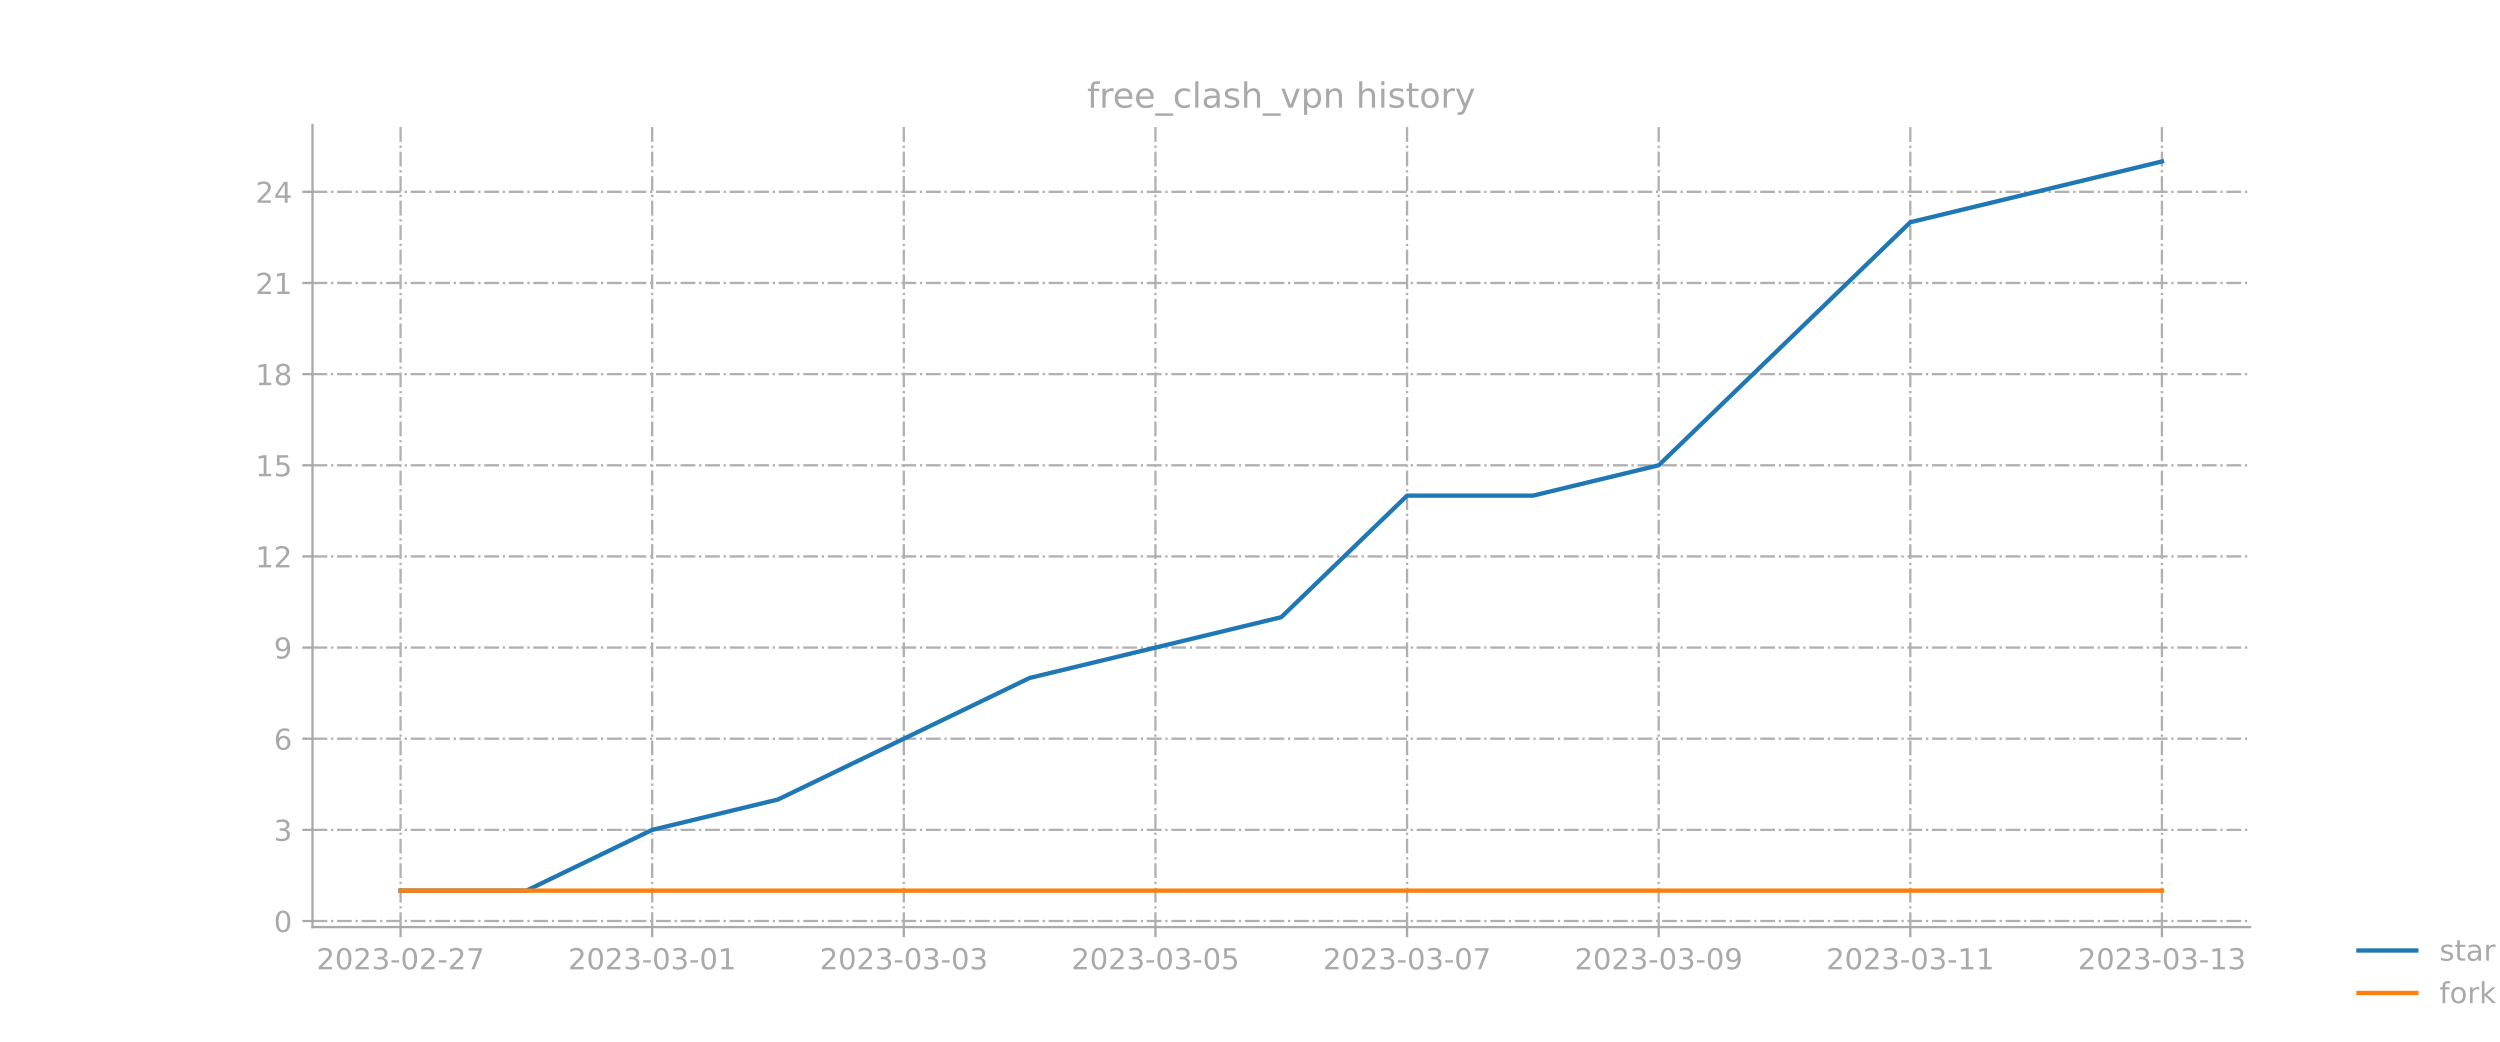
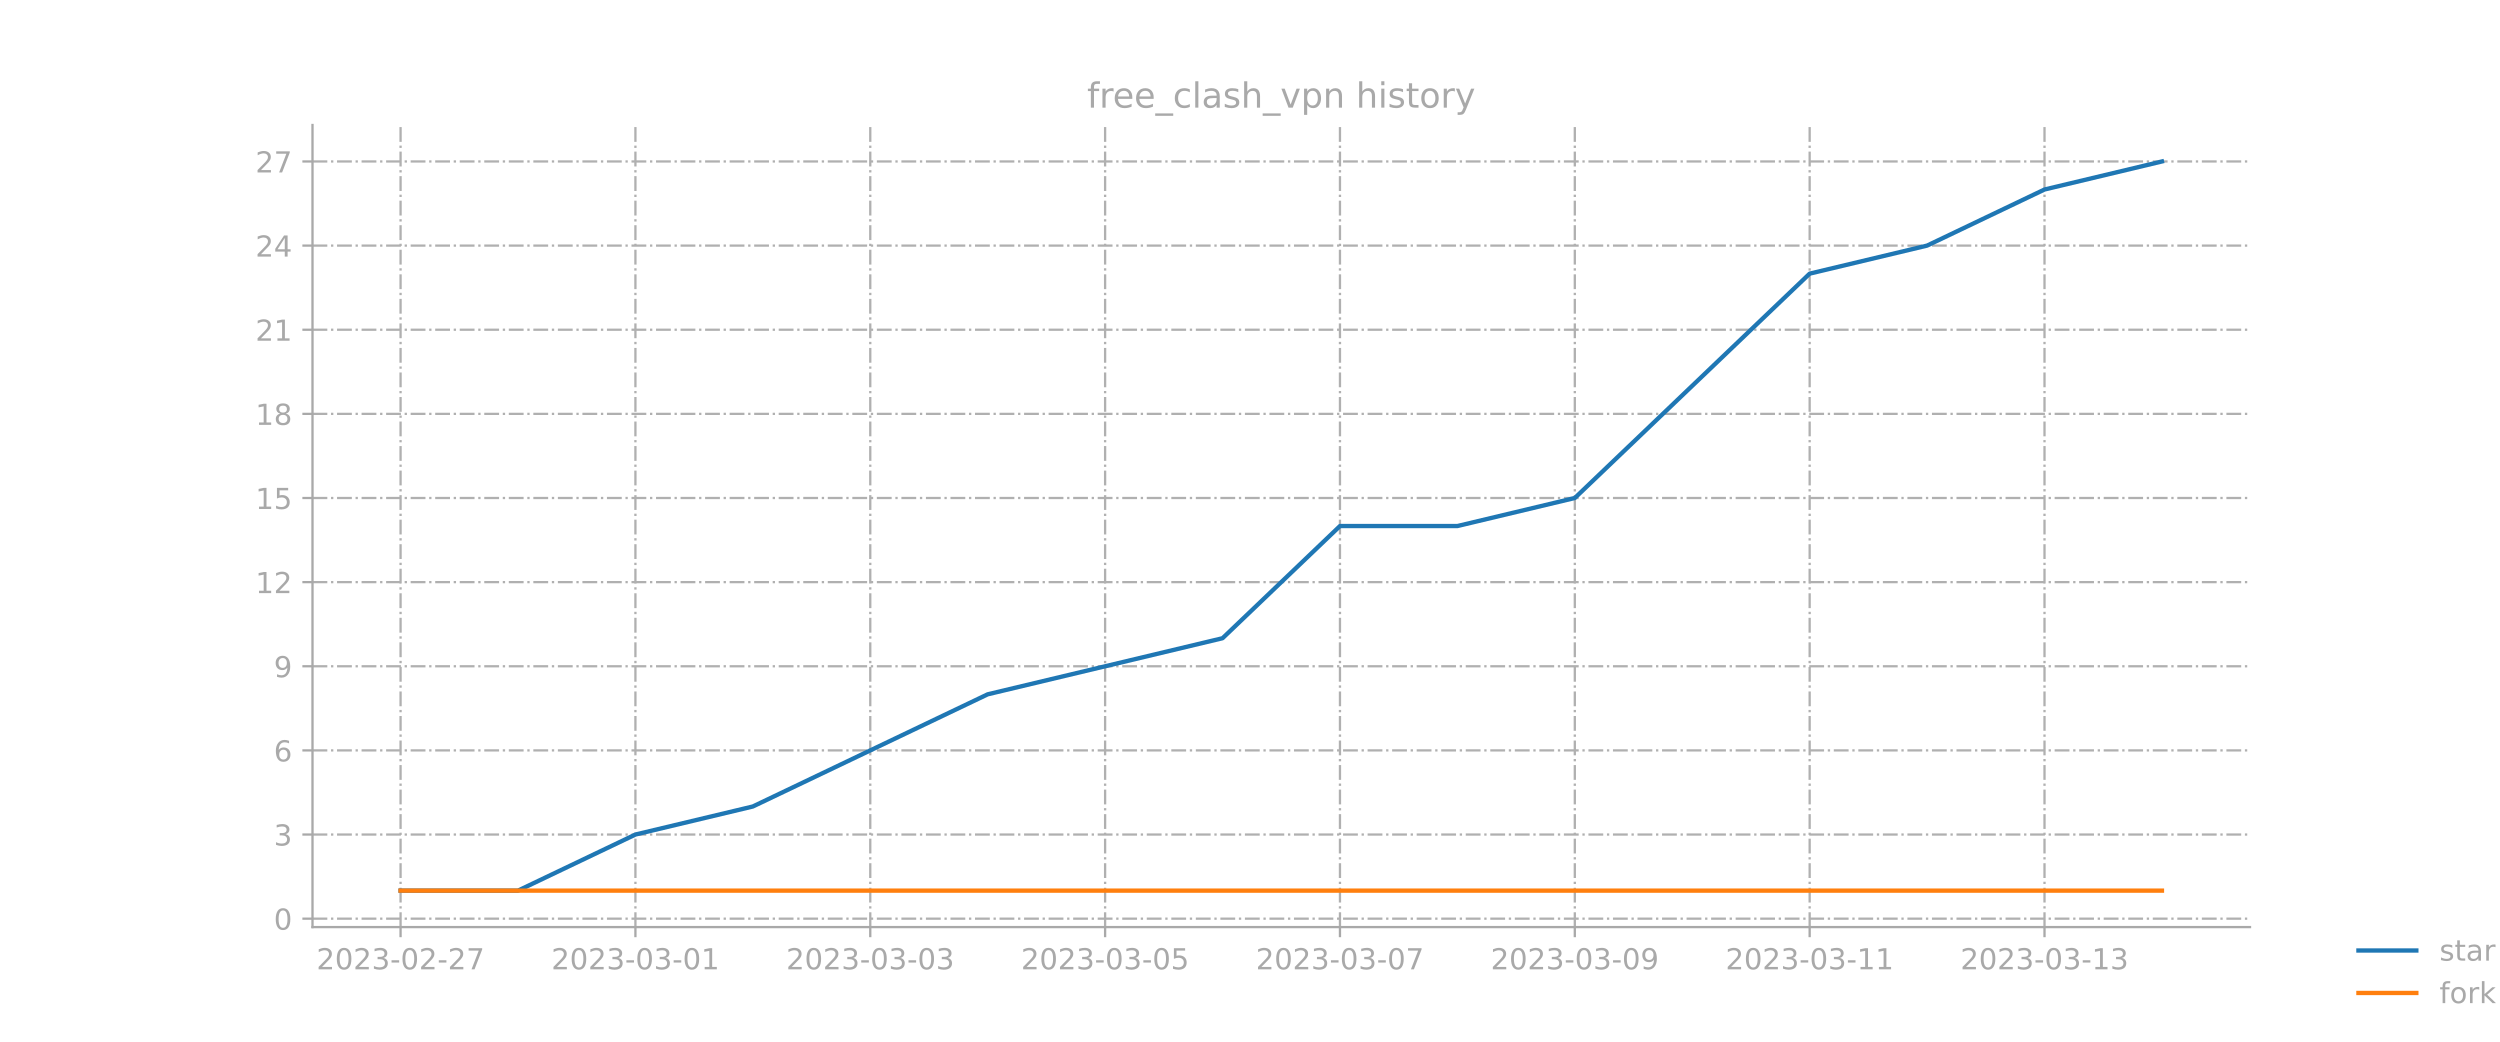
<svg xmlns="http://www.w3.org/2000/svg" xmlns:xlink="http://www.w3.org/1999/xlink" width="864pt" height="360pt" viewBox="0 0 864 360" version="1.1">
  <defs>
    <style type="text/css">*{stroke-linejoin: round; stroke-linecap: butt}</style>
  </defs>
  <g id="figure_1">
    <g id="patch_1">
      <path d="M 0 360  L 864 360  L 864 0  L 0 0  L 0 360  z " style="fill: none; opacity: 0" />
    </g>
    <g id="axes_1">
      <g id="patch_2">
        <path d="M 108 320.4  L 777.6 320.4  L 777.6 43.2  L 108 43.2  L 108 320.4  z " style="fill: none; opacity: 0" />
      </g>
      <g id="matplotlib.axis_1">
        <g id="xtick_1">
          <g id="line2d_1">
-             <path d="M 138.436 320.4  L 138.436 43.2  " clip-path="url(#p9019405a05)" style="fill: none; stroke-dasharray: 5.12,1.28,0.8,1.28; stroke-dashoffset: 0; stroke: #b0b0b0; stroke-width: 0.8" />
+             <path d="M 138.436 320.4  L 138.436 43.2  " clip-path="url(#p4482d2d69e)" style="fill: none; stroke-dasharray: 5.12,1.28,0.8,1.28; stroke-dashoffset: 0; stroke: #b0b0b0; stroke-width: 0.8" />
          </g>
          <g id="line2d_2">
            <defs>
-               <path id="mee38eb53e8" d="M 0 0  L 0 3.5  " style="stroke: #a9a9a9; stroke-width: 0.8" />
+               <path id="m3c33c152c5" d="M 0 0  L 0 3.5  " style="stroke: #a9a9a9; stroke-width: 0.8" />
            </defs>
            <g>
-               <use xlink:href="#mee38eb53e8" x="138.436" y="320.4" style="fill: #a9a9a9; stroke: #a9a9a9; stroke-width: 0.8" />
+               <use xlink:href="#m3c33c152c5" x="138.436" y="320.4" style="fill: #a9a9a9; stroke: #a9a9a9; stroke-width: 0.8" />
            </g>
          </g>
          <g id="text_1">
            <g style="fill: #a9a9a9" transform="translate(109.3786 334.9984) scale(0.1 -0.1)">
              <defs>
                <path id="DejaVuSans-32" d="M 1228 531  L 3431 531  L 3431 0  L 469 0  L 469 531  Q 828 903 1448 1529  Q 2069 2156 2228 2338  Q 2531 2678 2651 2914  Q 2772 3150 2772 3378  Q 2772 3750 2511 3984  Q 2250 4219 1831 4219  Q 1534 4219 1204 4116  Q 875 4013 500 3803  L 500 4441  Q 881 4594 1212 4672  Q 1544 4750 1819 4750  Q 2544 4750 2975 4387  Q 3406 4025 3406 3419  Q 3406 3131 3298 2873  Q 3191 2616 2906 2266  Q 2828 2175 2409 1742  Q 1991 1309 1228 531  z " transform="scale(0.015625)" />
                <path id="DejaVuSans-30" d="M 2034 4250  Q 1547 4250 1301 3770  Q 1056 3291 1056 2328  Q 1056 1369 1301 889  Q 1547 409 2034 409  Q 2525 409 2770 889  Q 3016 1369 3016 2328  Q 3016 3291 2770 3770  Q 2525 4250 2034 4250  z M 2034 4750  Q 2819 4750 3233 4129  Q 3647 3509 3647 2328  Q 3647 1150 3233 529  Q 2819 -91 2034 -91  Q 1250 -91 836 529  Q 422 1150 422 2328  Q 422 3509 836 4129  Q 1250 4750 2034 4750  z " transform="scale(0.015625)" />
                <path id="DejaVuSans-33" d="M 2597 2516  Q 3050 2419 3304 2112  Q 3559 1806 3559 1356  Q 3559 666 3084 287  Q 2609 -91 1734 -91  Q 1441 -91 1130 -33  Q 819 25 488 141  L 488 750  Q 750 597 1062 519  Q 1375 441 1716 441  Q 2309 441 2620 675  Q 2931 909 2931 1356  Q 2931 1769 2642 2001  Q 2353 2234 1838 2234  L 1294 2234  L 1294 2753  L 1863 2753  Q 2328 2753 2575 2939  Q 2822 3125 2822 3475  Q 2822 3834 2567 4026  Q 2313 4219 1838 4219  Q 1578 4219 1281 4162  Q 984 4106 628 3988  L 628 4550  Q 988 4650 1302 4700  Q 1616 4750 1894 4750  Q 2613 4750 3031 4423  Q 3450 4097 3450 3541  Q 3450 3153 3228 2886  Q 3006 2619 2597 2516  z " transform="scale(0.015625)" />
                <path id="DejaVuSans-2d" d="M 313 2009  L 1997 2009  L 1997 1497  L 313 1497  L 313 2009  z " transform="scale(0.015625)" />
                <path id="DejaVuSans-37" d="M 525 4666  L 3525 4666  L 3525 4397  L 1831 0  L 1172 0  L 2766 4134  L 525 4134  L 525 4666  z " transform="scale(0.015625)" />
              </defs>
              <use xlink:href="#DejaVuSans-32" />
              <use xlink:href="#DejaVuSans-30" x="63.623" />
              <use xlink:href="#DejaVuSans-32" x="127.246" />
              <use xlink:href="#DejaVuSans-33" x="190.869" />
              <use xlink:href="#DejaVuSans-2d" x="254.492" />
              <use xlink:href="#DejaVuSans-30" x="290.576" />
              <use xlink:href="#DejaVuSans-32" x="354.199" />
              <use xlink:href="#DejaVuSans-2d" x="417.822" />
              <use xlink:href="#DejaVuSans-32" x="453.906" />
              <use xlink:href="#DejaVuSans-37" x="517.529" />
            </g>
          </g>
        </g>
        <g id="xtick_2">
          <g id="line2d_3">
-             <path d="M 225.397 320.4  L 225.397 43.2  " clip-path="url(#p9019405a05)" style="fill: none; stroke-dasharray: 5.12,1.28,0.8,1.28; stroke-dashoffset: 0; stroke: #b0b0b0; stroke-width: 0.8" />
+             <path d="M 219.6 320.4  L 219.6 43.2  " clip-path="url(#p4482d2d69e)" style="fill: none; stroke-dasharray: 5.12,1.28,0.8,1.28; stroke-dashoffset: 0; stroke: #b0b0b0; stroke-width: 0.8" />
          </g>
          <g id="line2d_4">
            <g>
-               <use xlink:href="#mee38eb53e8" x="225.397" y="320.4" style="fill: #a9a9a9; stroke: #a9a9a9; stroke-width: 0.8" />
+               <use xlink:href="#m3c33c152c5" x="219.6" y="320.4" style="fill: #a9a9a9; stroke: #a9a9a9; stroke-width: 0.8" />
            </g>
          </g>
          <g id="text_2">
-             <g style="fill: #a9a9a9" transform="translate(196.3396 334.9984) scale(0.1 -0.1)">
+             <g style="fill: #a9a9a9" transform="translate(190.5422 334.9984) scale(0.1 -0.1)">
              <defs>
                <path id="DejaVuSans-31" d="M 794 531  L 1825 531  L 1825 4091  L 703 3866  L 703 4441  L 1819 4666  L 2450 4666  L 2450 531  L 3481 531  L 3481 0  L 794 0  L 794 531  z " transform="scale(0.015625)" />
              </defs>
              <use xlink:href="#DejaVuSans-32" />
              <use xlink:href="#DejaVuSans-30" x="63.623" />
              <use xlink:href="#DejaVuSans-32" x="127.246" />
              <use xlink:href="#DejaVuSans-33" x="190.869" />
              <use xlink:href="#DejaVuSans-2d" x="254.492" />
              <use xlink:href="#DejaVuSans-30" x="290.576" />
              <use xlink:href="#DejaVuSans-33" x="354.199" />
              <use xlink:href="#DejaVuSans-2d" x="417.822" />
              <use xlink:href="#DejaVuSans-30" x="453.906" />
              <use xlink:href="#DejaVuSans-31" x="517.529" />
            </g>
          </g>
        </g>
        <g id="xtick_3">
          <g id="line2d_5">
-             <path d="M 312.358 320.4  L 312.358 43.2  " clip-path="url(#p9019405a05)" style="fill: none; stroke-dasharray: 5.12,1.28,0.8,1.28; stroke-dashoffset: 0; stroke: #b0b0b0; stroke-width: 0.8" />
+             <path d="M 300.764 320.4  L 300.764 43.2  " clip-path="url(#p4482d2d69e)" style="fill: none; stroke-dasharray: 5.12,1.28,0.8,1.28; stroke-dashoffset: 0; stroke: #b0b0b0; stroke-width: 0.8" />
          </g>
          <g id="line2d_6">
            <g>
-               <use xlink:href="#mee38eb53e8" x="312.358" y="320.4" style="fill: #a9a9a9; stroke: #a9a9a9; stroke-width: 0.8" />
+               <use xlink:href="#m3c33c152c5" x="300.764" y="320.4" style="fill: #a9a9a9; stroke: #a9a9a9; stroke-width: 0.8" />
            </g>
          </g>
          <g id="text_3">
-             <g style="fill: #a9a9a9" transform="translate(283.3006 334.9984) scale(0.1 -0.1)">
+             <g style="fill: #a9a9a9" transform="translate(271.7058 334.9984) scale(0.1 -0.1)">
              <use xlink:href="#DejaVuSans-32" />
              <use xlink:href="#DejaVuSans-30" x="63.623" />
              <use xlink:href="#DejaVuSans-32" x="127.246" />
              <use xlink:href="#DejaVuSans-33" x="190.869" />
              <use xlink:href="#DejaVuSans-2d" x="254.492" />
              <use xlink:href="#DejaVuSans-30" x="290.576" />
              <use xlink:href="#DejaVuSans-33" x="354.199" />
              <use xlink:href="#DejaVuSans-2d" x="417.822" />
              <use xlink:href="#DejaVuSans-30" x="453.906" />
              <use xlink:href="#DejaVuSans-33" x="517.529" />
            </g>
          </g>
        </g>
        <g id="xtick_4">
          <g id="line2d_7">
-             <path d="M 399.319 320.4  L 399.319 43.2  " clip-path="url(#p9019405a05)" style="fill: none; stroke-dasharray: 5.12,1.28,0.8,1.28; stroke-dashoffset: 0; stroke: #b0b0b0; stroke-width: 0.8" />
+             <path d="M 381.927 320.4  L 381.927 43.2  " clip-path="url(#p4482d2d69e)" style="fill: none; stroke-dasharray: 5.12,1.28,0.8,1.28; stroke-dashoffset: 0; stroke: #b0b0b0; stroke-width: 0.8" />
          </g>
          <g id="line2d_8">
            <g>
-               <use xlink:href="#mee38eb53e8" x="399.319" y="320.4" style="fill: #a9a9a9; stroke: #a9a9a9; stroke-width: 0.8" />
+               <use xlink:href="#m3c33c152c5" x="381.927" y="320.4" style="fill: #a9a9a9; stroke: #a9a9a9; stroke-width: 0.8" />
            </g>
          </g>
          <g id="text_4">
-             <g style="fill: #a9a9a9" transform="translate(370.2617 334.9984) scale(0.1 -0.1)">
+             <g style="fill: #a9a9a9" transform="translate(352.8695 334.9984) scale(0.1 -0.1)">
              <defs>
                <path id="DejaVuSans-35" d="M 691 4666  L 3169 4666  L 3169 4134  L 1269 4134  L 1269 2991  Q 1406 3038 1543 3061  Q 1681 3084 1819 3084  Q 2600 3084 3056 2656  Q 3513 2228 3513 1497  Q 3513 744 3044 326  Q 2575 -91 1722 -91  Q 1428 -91 1123 -41  Q 819 9 494 109  L 494 744  Q 775 591 1075 516  Q 1375 441 1709 441  Q 2250 441 2565 725  Q 2881 1009 2881 1497  Q 2881 1984 2565 2268  Q 2250 2553 1709 2553  Q 1456 2553 1204 2497  Q 953 2441 691 2322  L 691 4666  z " transform="scale(0.015625)" />
              </defs>
              <use xlink:href="#DejaVuSans-32" />
              <use xlink:href="#DejaVuSans-30" x="63.623" />
              <use xlink:href="#DejaVuSans-32" x="127.246" />
              <use xlink:href="#DejaVuSans-33" x="190.869" />
              <use xlink:href="#DejaVuSans-2d" x="254.492" />
              <use xlink:href="#DejaVuSans-30" x="290.576" />
              <use xlink:href="#DejaVuSans-33" x="354.199" />
              <use xlink:href="#DejaVuSans-2d" x="417.822" />
              <use xlink:href="#DejaVuSans-30" x="453.906" />
              <use xlink:href="#DejaVuSans-35" x="517.529" />
            </g>
          </g>
        </g>
        <g id="xtick_5">
          <g id="line2d_9">
-             <path d="M 486.281 320.4  L 486.281 43.2  " clip-path="url(#p9019405a05)" style="fill: none; stroke-dasharray: 5.12,1.28,0.8,1.28; stroke-dashoffset: 0; stroke: #b0b0b0; stroke-width: 0.8" />
+             <path d="M 463.091 320.4  L 463.091 43.2  " clip-path="url(#p4482d2d69e)" style="fill: none; stroke-dasharray: 5.12,1.28,0.8,1.28; stroke-dashoffset: 0; stroke: #b0b0b0; stroke-width: 0.8" />
          </g>
          <g id="line2d_10">
            <g>
-               <use xlink:href="#mee38eb53e8" x="486.281" y="320.4" style="fill: #a9a9a9; stroke: #a9a9a9; stroke-width: 0.8" />
+               <use xlink:href="#m3c33c152c5" x="463.091" y="320.4" style="fill: #a9a9a9; stroke: #a9a9a9; stroke-width: 0.8" />
            </g>
          </g>
          <g id="text_5">
-             <g style="fill: #a9a9a9" transform="translate(457.2227 334.9984) scale(0.1 -0.1)">
+             <g style="fill: #a9a9a9" transform="translate(434.0331 334.9984) scale(0.1 -0.1)">
              <use xlink:href="#DejaVuSans-32" />
              <use xlink:href="#DejaVuSans-30" x="63.623" />
              <use xlink:href="#DejaVuSans-32" x="127.246" />
              <use xlink:href="#DejaVuSans-33" x="190.869" />
              <use xlink:href="#DejaVuSans-2d" x="254.492" />
              <use xlink:href="#DejaVuSans-30" x="290.576" />
              <use xlink:href="#DejaVuSans-33" x="354.199" />
              <use xlink:href="#DejaVuSans-2d" x="417.822" />
              <use xlink:href="#DejaVuSans-30" x="453.906" />
              <use xlink:href="#DejaVuSans-37" x="517.529" />
            </g>
          </g>
        </g>
        <g id="xtick_6">
          <g id="line2d_11">
-             <path d="M 573.242 320.4  L 573.242 43.2  " clip-path="url(#p9019405a05)" style="fill: none; stroke-dasharray: 5.12,1.28,0.8,1.28; stroke-dashoffset: 0; stroke: #b0b0b0; stroke-width: 0.8" />
+             <path d="M 544.255 320.4  L 544.255 43.2  " clip-path="url(#p4482d2d69e)" style="fill: none; stroke-dasharray: 5.12,1.28,0.8,1.28; stroke-dashoffset: 0; stroke: #b0b0b0; stroke-width: 0.8" />
          </g>
          <g id="line2d_12">
            <g>
-               <use xlink:href="#mee38eb53e8" x="573.242" y="320.4" style="fill: #a9a9a9; stroke: #a9a9a9; stroke-width: 0.8" />
+               <use xlink:href="#m3c33c152c5" x="544.255" y="320.4" style="fill: #a9a9a9; stroke: #a9a9a9; stroke-width: 0.8" />
            </g>
          </g>
          <g id="text_6">
-             <g style="fill: #a9a9a9" transform="translate(544.1837 334.9984) scale(0.1 -0.1)">
+             <g style="fill: #a9a9a9" transform="translate(515.1967 334.9984) scale(0.1 -0.1)">
              <defs>
                <path id="DejaVuSans-39" d="M 703 97  L 703 672  Q 941 559 1184 500  Q 1428 441 1663 441  Q 2288 441 2617 861  Q 2947 1281 2994 2138  Q 2813 1869 2534 1725  Q 2256 1581 1919 1581  Q 1219 1581 811 2004  Q 403 2428 403 3163  Q 403 3881 828 4315  Q 1253 4750 1959 4750  Q 2769 4750 3195 4129  Q 3622 3509 3622 2328  Q 3622 1225 3098 567  Q 2575 -91 1691 -91  Q 1453 -91 1209 -44  Q 966 3 703 97  z M 1959 2075  Q 2384 2075 2632 2365  Q 2881 2656 2881 3163  Q 2881 3666 2632 3958  Q 2384 4250 1959 4250  Q 1534 4250 1286 3958  Q 1038 3666 1038 3163  Q 1038 2656 1286 2365  Q 1534 2075 1959 2075  z " transform="scale(0.015625)" />
              </defs>
              <use xlink:href="#DejaVuSans-32" />
              <use xlink:href="#DejaVuSans-30" x="63.623" />
              <use xlink:href="#DejaVuSans-32" x="127.246" />
              <use xlink:href="#DejaVuSans-33" x="190.869" />
              <use xlink:href="#DejaVuSans-2d" x="254.492" />
              <use xlink:href="#DejaVuSans-30" x="290.576" />
              <use xlink:href="#DejaVuSans-33" x="354.199" />
              <use xlink:href="#DejaVuSans-2d" x="417.822" />
              <use xlink:href="#DejaVuSans-30" x="453.906" />
              <use xlink:href="#DejaVuSans-39" x="517.529" />
            </g>
          </g>
        </g>
        <g id="xtick_7">
          <g id="line2d_13">
-             <path d="M 660.203 320.4  L 660.203 43.2  " clip-path="url(#p9019405a05)" style="fill: none; stroke-dasharray: 5.12,1.28,0.8,1.28; stroke-dashoffset: 0; stroke: #b0b0b0; stroke-width: 0.8" />
+             <path d="M 625.418 320.4  L 625.418 43.2  " clip-path="url(#p4482d2d69e)" style="fill: none; stroke-dasharray: 5.12,1.28,0.8,1.28; stroke-dashoffset: 0; stroke: #b0b0b0; stroke-width: 0.8" />
          </g>
          <g id="line2d_14">
            <g>
-               <use xlink:href="#mee38eb53e8" x="660.203" y="320.4" style="fill: #a9a9a9; stroke: #a9a9a9; stroke-width: 0.8" />
+               <use xlink:href="#m3c33c152c5" x="625.418" y="320.4" style="fill: #a9a9a9; stroke: #a9a9a9; stroke-width: 0.8" />
            </g>
          </g>
          <g id="text_7">
-             <g style="fill: #a9a9a9" transform="translate(631.1448 334.9984) scale(0.1 -0.1)">
+             <g style="fill: #a9a9a9" transform="translate(596.3604 334.9984) scale(0.1 -0.1)">
              <use xlink:href="#DejaVuSans-32" />
              <use xlink:href="#DejaVuSans-30" x="63.623" />
              <use xlink:href="#DejaVuSans-32" x="127.246" />
              <use xlink:href="#DejaVuSans-33" x="190.869" />
              <use xlink:href="#DejaVuSans-2d" x="254.492" />
              <use xlink:href="#DejaVuSans-30" x="290.576" />
              <use xlink:href="#DejaVuSans-33" x="354.199" />
              <use xlink:href="#DejaVuSans-2d" x="417.822" />
              <use xlink:href="#DejaVuSans-31" x="453.906" />
              <use xlink:href="#DejaVuSans-31" x="517.529" />
            </g>
          </g>
        </g>
        <g id="xtick_8">
          <g id="line2d_15">
-             <path d="M 747.164 320.4  L 747.164 43.2  " clip-path="url(#p9019405a05)" style="fill: none; stroke-dasharray: 5.12,1.28,0.8,1.28; stroke-dashoffset: 0; stroke: #b0b0b0; stroke-width: 0.8" />
+             <path d="M 706.582 320.4  L 706.582 43.2  " clip-path="url(#p4482d2d69e)" style="fill: none; stroke-dasharray: 5.12,1.28,0.8,1.28; stroke-dashoffset: 0; stroke: #b0b0b0; stroke-width: 0.8" />
          </g>
          <g id="line2d_16">
            <g>
-               <use xlink:href="#mee38eb53e8" x="747.164" y="320.4" style="fill: #a9a9a9; stroke: #a9a9a9; stroke-width: 0.8" />
+               <use xlink:href="#m3c33c152c5" x="706.582" y="320.4" style="fill: #a9a9a9; stroke: #a9a9a9; stroke-width: 0.8" />
            </g>
          </g>
          <g id="text_8">
-             <g style="fill: #a9a9a9" transform="translate(718.1058 334.9984) scale(0.1 -0.1)">
+             <g style="fill: #a9a9a9" transform="translate(677.524 334.9984) scale(0.1 -0.1)">
              <use xlink:href="#DejaVuSans-32" />
              <use xlink:href="#DejaVuSans-30" x="63.623" />
              <use xlink:href="#DejaVuSans-32" x="127.246" />
              <use xlink:href="#DejaVuSans-33" x="190.869" />
              <use xlink:href="#DejaVuSans-2d" x="254.492" />
              <use xlink:href="#DejaVuSans-30" x="290.576" />
              <use xlink:href="#DejaVuSans-33" x="354.199" />
              <use xlink:href="#DejaVuSans-2d" x="417.822" />
              <use xlink:href="#DejaVuSans-31" x="453.906" />
              <use xlink:href="#DejaVuSans-33" x="517.529" />
            </g>
          </g>
        </g>
      </g>
      <g id="matplotlib.axis_2">
        <g id="ytick_1">
          <g id="line2d_17">
-             <path d="M 108 318.3  L 777.6 318.3  " clip-path="url(#p9019405a05)" style="fill: none; stroke-dasharray: 5.12,1.28,0.8,1.28; stroke-dashoffset: 0; stroke: #b0b0b0; stroke-width: 0.8" />
+             <path d="M 108 317.492  L 777.6 317.492  " clip-path="url(#p4482d2d69e)" style="fill: none; stroke-dasharray: 5.12,1.28,0.8,1.28; stroke-dashoffset: 0; stroke: #b0b0b0; stroke-width: 0.8" />
          </g>
          <g id="line2d_18">
            <defs>
-               <path id="m165e0c21c0" d="M 0 0  L -3.5 0  " style="stroke: #a9a9a9; stroke-width: 0.8" />
+               <path id="m47f2a3d8b4" d="M 0 0  L -3.5 0  " style="stroke: #a9a9a9; stroke-width: 0.8" />
            </defs>
            <g>
-               <use xlink:href="#m165e0c21c0" x="108" y="318.3" style="fill: #a9a9a9; stroke: #a9a9a9; stroke-width: 0.8" />
+               <use xlink:href="#m47f2a3d8b4" x="108" y="317.492" style="fill: #a9a9a9; stroke: #a9a9a9; stroke-width: 0.8" />
            </g>
          </g>
          <g id="text_9">
-             <g style="fill: #a9a9a9" transform="translate(94.6375 322.0992) scale(0.1 -0.1)">
+             <g style="fill: #a9a9a9" transform="translate(94.6375 321.2915) scale(0.1 -0.1)">
              <use xlink:href="#DejaVuSans-30" />
            </g>
          </g>
        </g>
        <g id="ytick_2">
          <g id="line2d_19">
-             <path d="M 108 286.8  L 777.6 286.8  " clip-path="url(#p9019405a05)" style="fill: none; stroke-dasharray: 5.12,1.28,0.8,1.28; stroke-dashoffset: 0; stroke: #b0b0b0; stroke-width: 0.8" />
+             <path d="M 108 288.415  L 777.6 288.415  " clip-path="url(#p4482d2d69e)" style="fill: none; stroke-dasharray: 5.12,1.28,0.8,1.28; stroke-dashoffset: 0; stroke: #b0b0b0; stroke-width: 0.8" />
          </g>
          <g id="line2d_20">
            <g>
-               <use xlink:href="#m165e0c21c0" x="108" y="286.8" style="fill: #a9a9a9; stroke: #a9a9a9; stroke-width: 0.8" />
+               <use xlink:href="#m47f2a3d8b4" x="108" y="288.415" style="fill: #a9a9a9; stroke: #a9a9a9; stroke-width: 0.8" />
            </g>
          </g>
          <g id="text_10">
-             <g style="fill: #a9a9a9" transform="translate(94.6375 290.5992) scale(0.1 -0.1)">
+             <g style="fill: #a9a9a9" transform="translate(94.6375 292.2146) scale(0.1 -0.1)">
              <use xlink:href="#DejaVuSans-33" />
            </g>
          </g>
        </g>
        <g id="ytick_3">
          <g id="line2d_21">
-             <path d="M 108 255.3  L 777.6 255.3  " clip-path="url(#p9019405a05)" style="fill: none; stroke-dasharray: 5.12,1.28,0.8,1.28; stroke-dashoffset: 0; stroke: #b0b0b0; stroke-width: 0.8" />
+             <path d="M 108 259.338  L 777.6 259.338  " clip-path="url(#p4482d2d69e)" style="fill: none; stroke-dasharray: 5.12,1.28,0.8,1.28; stroke-dashoffset: 0; stroke: #b0b0b0; stroke-width: 0.8" />
          </g>
          <g id="line2d_22">
            <g>
-               <use xlink:href="#m165e0c21c0" x="108" y="255.3" style="fill: #a9a9a9; stroke: #a9a9a9; stroke-width: 0.8" />
+               <use xlink:href="#m47f2a3d8b4" x="108" y="259.338" style="fill: #a9a9a9; stroke: #a9a9a9; stroke-width: 0.8" />
            </g>
          </g>
          <g id="text_11">
-             <g style="fill: #a9a9a9" transform="translate(94.6375 259.0992) scale(0.1 -0.1)">
+             <g style="fill: #a9a9a9" transform="translate(94.6375 263.1377) scale(0.1 -0.1)">
              <defs>
                <path id="DejaVuSans-36" d="M 2113 2584  Q 1688 2584 1439 2293  Q 1191 2003 1191 1497  Q 1191 994 1439 701  Q 1688 409 2113 409  Q 2538 409 2786 701  Q 3034 994 3034 1497  Q 3034 2003 2786 2293  Q 2538 2584 2113 2584  z M 3366 4563  L 3366 3988  Q 3128 4100 2886 4159  Q 2644 4219 2406 4219  Q 1781 4219 1451 3797  Q 1122 3375 1075 2522  Q 1259 2794 1537 2939  Q 1816 3084 2150 3084  Q 2853 3084 3261 2657  Q 3669 2231 3669 1497  Q 3669 778 3244 343  Q 2819 -91 2113 -91  Q 1303 -91 875 529  Q 447 1150 447 2328  Q 447 3434 972 4092  Q 1497 4750 2381 4750  Q 2619 4750 2861 4703  Q 3103 4656 3366 4563  z " transform="scale(0.015625)" />
              </defs>
              <use xlink:href="#DejaVuSans-36" />
            </g>
          </g>
        </g>
        <g id="ytick_4">
          <g id="line2d_23">
-             <path d="M 108 223.8  L 777.6 223.8  " clip-path="url(#p9019405a05)" style="fill: none; stroke-dasharray: 5.12,1.28,0.8,1.28; stroke-dashoffset: 0; stroke: #b0b0b0; stroke-width: 0.8" />
+             <path d="M 108 230.262  L 777.6 230.262  " clip-path="url(#p4482d2d69e)" style="fill: none; stroke-dasharray: 5.12,1.28,0.8,1.28; stroke-dashoffset: 0; stroke: #b0b0b0; stroke-width: 0.8" />
          </g>
          <g id="line2d_24">
            <g>
-               <use xlink:href="#m165e0c21c0" x="108" y="223.8" style="fill: #a9a9a9; stroke: #a9a9a9; stroke-width: 0.8" />
+               <use xlink:href="#m47f2a3d8b4" x="108" y="230.262" style="fill: #a9a9a9; stroke: #a9a9a9; stroke-width: 0.8" />
            </g>
          </g>
          <g id="text_12">
-             <g style="fill: #a9a9a9" transform="translate(94.6375 227.5992) scale(0.1 -0.1)">
+             <g style="fill: #a9a9a9" transform="translate(94.6375 234.0608) scale(0.1 -0.1)">
              <use xlink:href="#DejaVuSans-39" />
            </g>
          </g>
        </g>
        <g id="ytick_5">
          <g id="line2d_25">
-             <path d="M 108 192.3  L 777.6 192.3  " clip-path="url(#p9019405a05)" style="fill: none; stroke-dasharray: 5.12,1.28,0.8,1.28; stroke-dashoffset: 0; stroke: #b0b0b0; stroke-width: 0.8" />
+             <path d="M 108 201.185  L 777.6 201.185  " clip-path="url(#p4482d2d69e)" style="fill: none; stroke-dasharray: 5.12,1.28,0.8,1.28; stroke-dashoffset: 0; stroke: #b0b0b0; stroke-width: 0.8" />
          </g>
          <g id="line2d_26">
            <g>
-               <use xlink:href="#m165e0c21c0" x="108" y="192.3" style="fill: #a9a9a9; stroke: #a9a9a9; stroke-width: 0.8" />
+               <use xlink:href="#m47f2a3d8b4" x="108" y="201.185" style="fill: #a9a9a9; stroke: #a9a9a9; stroke-width: 0.8" />
            </g>
          </g>
          <g id="text_13">
-             <g style="fill: #a9a9a9" transform="translate(88.275 196.0992) scale(0.1 -0.1)">
+             <g style="fill: #a9a9a9" transform="translate(88.275 204.9838) scale(0.1 -0.1)">
              <use xlink:href="#DejaVuSans-31" />
              <use xlink:href="#DejaVuSans-32" x="63.623" />
            </g>
          </g>
        </g>
        <g id="ytick_6">
          <g id="line2d_27">
-             <path d="M 108 160.8  L 777.6 160.8  " clip-path="url(#p9019405a05)" style="fill: none; stroke-dasharray: 5.12,1.28,0.8,1.28; stroke-dashoffset: 0; stroke: #b0b0b0; stroke-width: 0.8" />
+             <path d="M 108 172.108  L 777.6 172.108  " clip-path="url(#p4482d2d69e)" style="fill: none; stroke-dasharray: 5.12,1.28,0.8,1.28; stroke-dashoffset: 0; stroke: #b0b0b0; stroke-width: 0.8" />
          </g>
          <g id="line2d_28">
            <g>
-               <use xlink:href="#m165e0c21c0" x="108" y="160.8" style="fill: #a9a9a9; stroke: #a9a9a9; stroke-width: 0.8" />
+               <use xlink:href="#m47f2a3d8b4" x="108" y="172.108" style="fill: #a9a9a9; stroke: #a9a9a9; stroke-width: 0.8" />
            </g>
          </g>
          <g id="text_14">
-             <g style="fill: #a9a9a9" transform="translate(88.275 164.5992) scale(0.1 -0.1)">
+             <g style="fill: #a9a9a9" transform="translate(88.275 175.9069) scale(0.1 -0.1)">
              <use xlink:href="#DejaVuSans-31" />
              <use xlink:href="#DejaVuSans-35" x="63.623" />
            </g>
          </g>
        </g>
        <g id="ytick_7">
          <g id="line2d_29">
-             <path d="M 108 129.3  L 777.6 129.3  " clip-path="url(#p9019405a05)" style="fill: none; stroke-dasharray: 5.12,1.28,0.8,1.28; stroke-dashoffset: 0; stroke: #b0b0b0; stroke-width: 0.8" />
+             <path d="M 108 143.031  L 777.6 143.031  " clip-path="url(#p4482d2d69e)" style="fill: none; stroke-dasharray: 5.12,1.28,0.8,1.28; stroke-dashoffset: 0; stroke: #b0b0b0; stroke-width: 0.8" />
          </g>
          <g id="line2d_30">
            <g>
-               <use xlink:href="#m165e0c21c0" x="108" y="129.3" style="fill: #a9a9a9; stroke: #a9a9a9; stroke-width: 0.8" />
+               <use xlink:href="#m47f2a3d8b4" x="108" y="143.031" style="fill: #a9a9a9; stroke: #a9a9a9; stroke-width: 0.8" />
            </g>
          </g>
          <g id="text_15">
-             <g style="fill: #a9a9a9" transform="translate(88.275 133.0992) scale(0.1 -0.1)">
+             <g style="fill: #a9a9a9" transform="translate(88.275 146.83) scale(0.1 -0.1)">
              <defs>
                <path id="DejaVuSans-38" d="M 2034 2216  Q 1584 2216 1326 1975  Q 1069 1734 1069 1313  Q 1069 891 1326 650  Q 1584 409 2034 409  Q 2484 409 2743 651  Q 3003 894 3003 1313  Q 3003 1734 2745 1975  Q 2488 2216 2034 2216  z M 1403 2484  Q 997 2584 770 2862  Q 544 3141 544 3541  Q 544 4100 942 4425  Q 1341 4750 2034 4750  Q 2731 4750 3128 4425  Q 3525 4100 3525 3541  Q 3525 3141 3298 2862  Q 3072 2584 2669 2484  Q 3125 2378 3379 2068  Q 3634 1759 3634 1313  Q 3634 634 3220 271  Q 2806 -91 2034 -91  Q 1263 -91 848 271  Q 434 634 434 1313  Q 434 1759 690 2068  Q 947 2378 1403 2484  z M 1172 3481  Q 1172 3119 1398 2916  Q 1625 2713 2034 2713  Q 2441 2713 2670 2916  Q 2900 3119 2900 3481  Q 2900 3844 2670 4047  Q 2441 4250 2034 4250  Q 1625 4250 1398 4047  Q 1172 3844 1172 3481  z " transform="scale(0.015625)" />
              </defs>
              <use xlink:href="#DejaVuSans-31" />
              <use xlink:href="#DejaVuSans-38" x="63.623" />
            </g>
          </g>
        </g>
        <g id="ytick_8">
          <g id="line2d_31">
-             <path d="M 108 97.8  L 777.6 97.8  " clip-path="url(#p9019405a05)" style="fill: none; stroke-dasharray: 5.12,1.28,0.8,1.28; stroke-dashoffset: 0; stroke: #b0b0b0; stroke-width: 0.8" />
+             <path d="M 108 113.954  L 777.6 113.954  " clip-path="url(#p4482d2d69e)" style="fill: none; stroke-dasharray: 5.12,1.28,0.8,1.28; stroke-dashoffset: 0; stroke: #b0b0b0; stroke-width: 0.8" />
          </g>
          <g id="line2d_32">
            <g>
-               <use xlink:href="#m165e0c21c0" x="108" y="97.8" style="fill: #a9a9a9; stroke: #a9a9a9; stroke-width: 0.8" />
+               <use xlink:href="#m47f2a3d8b4" x="108" y="113.954" style="fill: #a9a9a9; stroke: #a9a9a9; stroke-width: 0.8" />
            </g>
          </g>
          <g id="text_16">
-             <g style="fill: #a9a9a9" transform="translate(88.275 101.5992) scale(0.1 -0.1)">
+             <g style="fill: #a9a9a9" transform="translate(88.275 117.7531) scale(0.1 -0.1)">
              <use xlink:href="#DejaVuSans-32" />
              <use xlink:href="#DejaVuSans-31" x="63.623" />
            </g>
          </g>
        </g>
        <g id="ytick_9">
          <g id="line2d_33">
-             <path d="M 108 66.3  L 777.6 66.3  " clip-path="url(#p9019405a05)" style="fill: none; stroke-dasharray: 5.12,1.28,0.8,1.28; stroke-dashoffset: 0; stroke: #b0b0b0; stroke-width: 0.8" />
+             <path d="M 108 84.877  L 777.6 84.877  " clip-path="url(#p4482d2d69e)" style="fill: none; stroke-dasharray: 5.12,1.28,0.8,1.28; stroke-dashoffset: 0; stroke: #b0b0b0; stroke-width: 0.8" />
          </g>
          <g id="line2d_34">
            <g>
-               <use xlink:href="#m165e0c21c0" x="108" y="66.3" style="fill: #a9a9a9; stroke: #a9a9a9; stroke-width: 0.8" />
+               <use xlink:href="#m47f2a3d8b4" x="108" y="84.877" style="fill: #a9a9a9; stroke: #a9a9a9; stroke-width: 0.8" />
            </g>
          </g>
          <g id="text_17">
-             <g style="fill: #a9a9a9" transform="translate(88.275 70.09922) scale(0.1 -0.1)">
+             <g style="fill: #a9a9a9" transform="translate(88.275 88.67614) scale(0.1 -0.1)">
              <defs>
                <path id="DejaVuSans-34" d="M 2419 4116  L 825 1625  L 2419 1625  L 2419 4116  z M 2253 4666  L 3047 4666  L 3047 1625  L 3713 1625  L 3713 1100  L 3047 1100  L 3047 0  L 2419 0  L 2419 1100  L 313 1100  L 313 1709  L 2253 4666  z " transform="scale(0.015625)" />
              </defs>
              <use xlink:href="#DejaVuSans-32" />
              <use xlink:href="#DejaVuSans-34" x="63.623" />
            </g>
          </g>
        </g>
-       </g>
-       <g id="line2d_35">
-         <path d="M 138.436 307.8  L 181.917 307.8  L 225.397 286.8  L 268.878 276.3  L 312.358 255.3  L 355.839 234.3  L 399.319 223.8  L 442.8 213.3  L 486.281 171.3  L 529.761 171.3  L 573.242 160.8  L 616.722 118.8  L 660.203 76.8  L 703.683 66.3  L 747.164 55.8  " clip-path="url(#p9019405a05)" style="fill: none; stroke: #1f77b4; stroke-width: 1.5; stroke-linecap: square" />
-       </g>
-       <g id="line2d_36">
-         <path d="M 138.436 307.8  L 181.917 307.8  L 225.397 307.8  L 268.878 307.8  L 312.358 307.8  L 355.839 307.8  L 399.319 307.8  L 442.8 307.8  L 486.281 307.8  L 529.761 307.8  L 573.242 307.8  L 616.722 307.8  L 660.203 307.8  L 703.683 307.8  L 747.164 307.8  " clip-path="url(#p9019405a05)" style="fill: none; stroke: #ff7f0e; stroke-width: 1.5; stroke-linecap: square" />
+         <g id="ytick_10">
+           <g id="line2d_35">
+             <path d="M 108 55.8  L 777.6 55.8  " clip-path="url(#p4482d2d69e)" style="fill: none; stroke-dasharray: 5.12,1.28,0.8,1.28; stroke-dashoffset: 0; stroke: #b0b0b0; stroke-width: 0.8" />
+           </g>
+           <g id="line2d_36">
+             <g>
+               <use xlink:href="#m47f2a3d8b4" x="108" y="55.8" style="fill: #a9a9a9; stroke: #a9a9a9; stroke-width: 0.8" />
+             </g>
+           </g>
+           <g id="text_18">
+             <g style="fill: #a9a9a9" transform="translate(88.275 59.59922) scale(0.1 -0.1)">
+               <use xlink:href="#DejaVuSans-32" />
+               <use xlink:href="#DejaVuSans-37" x="63.623" />
+             </g>
+           </g>
+         </g>
+       </g>
+       <g id="line2d_37">
+         <path d="M 138.436 307.8  L 179.018 307.8  L 219.6 288.415  L 260.182 278.723  L 300.764 259.338  L 341.345 239.954  L 381.927 230.262  L 422.509 220.569  L 463.091 181.8  L 503.673 181.8  L 544.255 172.108  L 584.836 133.338  L 625.418 94.569  L 666 84.877  L 706.582 65.492  L 747.164 55.8  " clip-path="url(#p4482d2d69e)" style="fill: none; stroke: #1f77b4; stroke-width: 1.5; stroke-linecap: square" />
+       </g>
+       <g id="line2d_38">
+         <path d="M 138.436 307.8  L 179.018 307.8  L 219.6 307.8  L 260.182 307.8  L 300.764 307.8  L 341.345 307.8  L 381.927 307.8  L 422.509 307.8  L 463.091 307.8  L 503.673 307.8  L 544.255 307.8  L 584.836 307.8  L 625.418 307.8  L 666 307.8  L 706.582 307.8  L 747.164 307.8  " clip-path="url(#p4482d2d69e)" style="fill: none; stroke: #ff7f0e; stroke-width: 1.5; stroke-linecap: square" />
      </g>
      <g id="patch_3">
        <path d="M 108 320.4  L 108 43.2  " style="fill: none; stroke: #a9a9a9; stroke-width: 0.8; stroke-linejoin: miter; stroke-linecap: square" />
      </g>
      <g id="patch_4">
        <path d="M 777.6 320.4  L 777.6 43.2  " style="fill: none" />
      </g>
      <g id="patch_5">
        <path d="M 108 320.4  L 777.6 320.4  " style="fill: none; stroke: #a9a9a9; stroke-width: 0.8; stroke-linejoin: miter; stroke-linecap: square" />
      </g>
      <g id="patch_6">
        <path d="M 108 43.2  L 777.6 43.2  " style="fill: none" />
      </g>
-       <g id="text_18">
+       <g id="text_19">
        <g style="fill: #a9a9a9" transform="translate(375.6956 37.2) scale(0.12 -0.12)">
          <defs>
            <path id="DejaVuSans-66" d="M 2375 4863  L 2375 4384  L 1825 4384  Q 1516 4384 1395 4259  Q 1275 4134 1275 3809  L 1275 3500  L 2222 3500  L 2222 3053  L 1275 3053  L 1275 0  L 697 0  L 697 3053  L 147 3053  L 147 3500  L 697 3500  L 697 3744  Q 697 4328 969 4595  Q 1241 4863 1831 4863  L 2375 4863  z " transform="scale(0.015625)" />
            <path id="DejaVuSans-72" d="M 2631 2963  Q 2534 3019 2420 3045  Q 2306 3072 2169 3072  Q 1681 3072 1420 2755  Q 1159 2438 1159 1844  L 1159 0  L 581 0  L 581 3500  L 1159 3500  L 1159 2956  Q 1341 3275 1631 3429  Q 1922 3584 2338 3584  Q 2397 3584 2469 3576  Q 2541 3569 2628 3553  L 2631 2963  z " transform="scale(0.015625)" />
            <path id="DejaVuSans-65" d="M 3597 1894  L 3597 1613  L 953 1613  Q 991 1019 1311 708  Q 1631 397 2203 397  Q 2534 397 2845 478  Q 3156 559 3463 722  L 3463 178  Q 3153 47 2828 -22  Q 2503 -91 2169 -91  Q 1331 -91 842 396  Q 353 884 353 1716  Q 353 2575 817 3079  Q 1281 3584 2069 3584  Q 2775 3584 3186 3129  Q 3597 2675 3597 1894  z M 3022 2063  Q 3016 2534 2758 2815  Q 2500 3097 2075 3097  Q 1594 3097 1305 2825  Q 1016 2553 972 2059  L 3022 2063  z " transform="scale(0.015625)" />
            <path id="DejaVuSans-5f" d="M 3263 -1063  L 3263 -1509  L -63 -1509  L -63 -1063  L 3263 -1063  z " transform="scale(0.015625)" />
            <path id="DejaVuSans-63" d="M 3122 3366  L 3122 2828  Q 2878 2963 2633 3030  Q 2388 3097 2138 3097  Q 1578 3097 1268 2742  Q 959 2388 959 1747  Q 959 1106 1268 751  Q 1578 397 2138 397  Q 2388 397 2633 464  Q 2878 531 3122 666  L 3122 134  Q 2881 22 2623 -34  Q 2366 -91 2075 -91  Q 1284 -91 818 406  Q 353 903 353 1747  Q 353 2603 823 3093  Q 1294 3584 2113 3584  Q 2378 3584 2631 3529  Q 2884 3475 3122 3366  z " transform="scale(0.015625)" />
            <path id="DejaVuSans-6c" d="M 603 4863  L 1178 4863  L 1178 0  L 603 0  L 603 4863  z " transform="scale(0.015625)" />
            <path id="DejaVuSans-61" d="M 2194 1759  Q 1497 1759 1228 1600  Q 959 1441 959 1056  Q 959 750 1161 570  Q 1363 391 1709 391  Q 2188 391 2477 730  Q 2766 1069 2766 1631  L 2766 1759  L 2194 1759  z M 3341 1997  L 3341 0  L 2766 0  L 2766 531  Q 2569 213 2275 61  Q 1981 -91 1556 -91  Q 1019 -91 701 211  Q 384 513 384 1019  Q 384 1609 779 1909  Q 1175 2209 1959 2209  L 2766 2209  L 2766 2266  Q 2766 2663 2505 2880  Q 2244 3097 1772 3097  Q 1472 3097 1187 3025  Q 903 2953 641 2809  L 641 3341  Q 956 3463 1253 3523  Q 1550 3584 1831 3584  Q 2591 3584 2966 3190  Q 3341 2797 3341 1997  z " transform="scale(0.015625)" />
            <path id="DejaVuSans-73" d="M 2834 3397  L 2834 2853  Q 2591 2978 2328 3040  Q 2066 3103 1784 3103  Q 1356 3103 1142 2972  Q 928 2841 928 2578  Q 928 2378 1081 2264  Q 1234 2150 1697 2047  L 1894 2003  Q 2506 1872 2764 1633  Q 3022 1394 3022 966  Q 3022 478 2636 193  Q 2250 -91 1575 -91  Q 1294 -91 989 -36  Q 684 19 347 128  L 347 722  Q 666 556 975 473  Q 1284 391 1588 391  Q 1994 391 2212 530  Q 2431 669 2431 922  Q 2431 1156 2273 1281  Q 2116 1406 1581 1522  L 1381 1569  Q 847 1681 609 1914  Q 372 2147 372 2553  Q 372 3047 722 3315  Q 1072 3584 1716 3584  Q 2034 3584 2315 3537  Q 2597 3491 2834 3397  z " transform="scale(0.015625)" />
            <path id="DejaVuSans-68" d="M 3513 2113  L 3513 0  L 2938 0  L 2938 2094  Q 2938 2591 2744 2837  Q 2550 3084 2163 3084  Q 1697 3084 1428 2787  Q 1159 2491 1159 1978  L 1159 0  L 581 0  L 581 4863  L 1159 4863  L 1159 2956  Q 1366 3272 1645 3428  Q 1925 3584 2291 3584  Q 2894 3584 3203 3211  Q 3513 2838 3513 2113  z " transform="scale(0.015625)" />
            <path id="DejaVuSans-76" d="M 191 3500  L 800 3500  L 1894 563  L 2988 3500  L 3597 3500  L 2284 0  L 1503 0  L 191 3500  z " transform="scale(0.015625)" />
            <path id="DejaVuSans-70" d="M 1159 525  L 1159 -1331  L 581 -1331  L 581 3500  L 1159 3500  L 1159 2969  Q 1341 3281 1617 3432  Q 1894 3584 2278 3584  Q 2916 3584 3314 3078  Q 3713 2572 3713 1747  Q 3713 922 3314 415  Q 2916 -91 2278 -91  Q 1894 -91 1617 61  Q 1341 213 1159 525  z M 3116 1747  Q 3116 2381 2855 2742  Q 2594 3103 2138 3103  Q 1681 3103 1420 2742  Q 1159 2381 1159 1747  Q 1159 1113 1420 752  Q 1681 391 2138 391  Q 2594 391 2855 752  Q 3116 1113 3116 1747  z " transform="scale(0.015625)" />
            <path id="DejaVuSans-6e" d="M 3513 2113  L 3513 0  L 2938 0  L 2938 2094  Q 2938 2591 2744 2837  Q 2550 3084 2163 3084  Q 1697 3084 1428 2787  Q 1159 2491 1159 1978  L 1159 0  L 581 0  L 581 3500  L 1159 3500  L 1159 2956  Q 1366 3272 1645 3428  Q 1925 3584 2291 3584  Q 2894 3584 3203 3211  Q 3513 2838 3513 2113  z " transform="scale(0.015625)" />
            <path id="DejaVuSans-20" transform="scale(0.015625)" />
            <path id="DejaVuSans-69" d="M 603 3500  L 1178 3500  L 1178 0  L 603 0  L 603 3500  z M 603 4863  L 1178 4863  L 1178 4134  L 603 4134  L 603 4863  z " transform="scale(0.015625)" />
            <path id="DejaVuSans-74" d="M 1172 4494  L 1172 3500  L 2356 3500  L 2356 3053  L 1172 3053  L 1172 1153  Q 1172 725 1289 603  Q 1406 481 1766 481  L 2356 481  L 2356 0  L 1766 0  Q 1100 0 847 248  Q 594 497 594 1153  L 594 3053  L 172 3053  L 172 3500  L 594 3500  L 594 4494  L 1172 4494  z " transform="scale(0.015625)" />
            <path id="DejaVuSans-6f" d="M 1959 3097  Q 1497 3097 1228 2736  Q 959 2375 959 1747  Q 959 1119 1226 758  Q 1494 397 1959 397  Q 2419 397 2687 759  Q 2956 1122 2956 1747  Q 2956 2369 2687 2733  Q 2419 3097 1959 3097  z M 1959 3584  Q 2709 3584 3137 3096  Q 3566 2609 3566 1747  Q 3566 888 3137 398  Q 2709 -91 1959 -91  Q 1206 -91 779 398  Q 353 888 353 1747  Q 353 2609 779 3096  Q 1206 3584 1959 3584  z " transform="scale(0.015625)" />
            <path id="DejaVuSans-79" d="M 2059 -325  Q 1816 -950 1584 -1140  Q 1353 -1331 966 -1331  L 506 -1331  L 506 -850  L 844 -850  Q 1081 -850 1212 -737  Q 1344 -625 1503 -206  L 1606 56  L 191 3500  L 800 3500  L 1894 763  L 2988 3500  L 3597 3500  L 2059 -325  z " transform="scale(0.015625)" />
          </defs>
          <use xlink:href="#DejaVuSans-66" />
          <use xlink:href="#DejaVuSans-72" x="35.205" />
          <use xlink:href="#DejaVuSans-65" x="74.068" />
          <use xlink:href="#DejaVuSans-65" x="135.592" />
          <use xlink:href="#DejaVuSans-5f" x="197.115" />
          <use xlink:href="#DejaVuSans-63" x="247.115" />
          <use xlink:href="#DejaVuSans-6c" x="302.096" />
          <use xlink:href="#DejaVuSans-61" x="329.879" />
          <use xlink:href="#DejaVuSans-73" x="391.158" />
          <use xlink:href="#DejaVuSans-68" x="443.258" />
          <use xlink:href="#DejaVuSans-5f" x="506.637" />
          <use xlink:href="#DejaVuSans-76" x="556.637" />
          <use xlink:href="#DejaVuSans-70" x="615.816" />
          <use xlink:href="#DejaVuSans-6e" x="679.293" />
          <use xlink:href="#DejaVuSans-20" x="742.672" />
          <use xlink:href="#DejaVuSans-68" x="774.459" />
          <use xlink:href="#DejaVuSans-69" x="837.838" />
          <use xlink:href="#DejaVuSans-73" x="865.621" />
          <use xlink:href="#DejaVuSans-74" x="917.721" />
          <use xlink:href="#DejaVuSans-6f" x="956.93" />
          <use xlink:href="#DejaVuSans-72" x="1018.111" />
          <use xlink:href="#DejaVuSans-79" x="1059.225" />
        </g>
      </g>
      <g id="legend_1">
-         <g id="line2d_37">
+         <g id="line2d_39">
          <path d="M 815.08 328.498  L 825.08 328.498  L 835.08 328.498  " style="fill: none; stroke: #1f77b4; stroke-width: 1.5; stroke-linecap: square" />
        </g>
-         <g id="text_19">
+         <g id="text_20">
          <g style="fill: #a9a9a9" transform="translate(843.08 331.9984) scale(0.1 -0.1)">
            <use xlink:href="#DejaVuSans-73" />
            <use xlink:href="#DejaVuSans-74" x="52.1" />
            <use xlink:href="#DejaVuSans-61" x="91.309" />
            <use xlink:href="#DejaVuSans-72" x="152.588" />
          </g>
        </g>
-         <g id="line2d_38">
+         <g id="line2d_40">
          <path d="M 815.08 343.177  L 825.08 343.177  L 835.08 343.177  " style="fill: none; stroke: #ff7f0e; stroke-width: 1.5; stroke-linecap: square" />
        </g>
-         <g id="text_20">
+         <g id="text_21">
          <g style="fill: #a9a9a9" transform="translate(843.08 346.6766) scale(0.1 -0.1)">
            <defs>
              <path id="DejaVuSans-6b" d="M 581 4863  L 1159 4863  L 1159 1991  L 2875 3500  L 3609 3500  L 1753 1863  L 3688 0  L 2938 0  L 1159 1709  L 1159 0  L 581 0  L 581 4863  z " transform="scale(0.015625)" />
            </defs>
            <use xlink:href="#DejaVuSans-66" />
            <use xlink:href="#DejaVuSans-6f" x="35.205" />
            <use xlink:href="#DejaVuSans-72" x="96.387" />
            <use xlink:href="#DejaVuSans-6b" x="137.5" />
          </g>
        </g>
      </g>
    </g>
  </g>
  <defs>
-     <clipPath id="p9019405a05">
+     <clipPath id="p4482d2d69e">
      <rect x="108" y="43.2" width="669.6" height="277.2" />
    </clipPath>
  </defs>
</svg>
